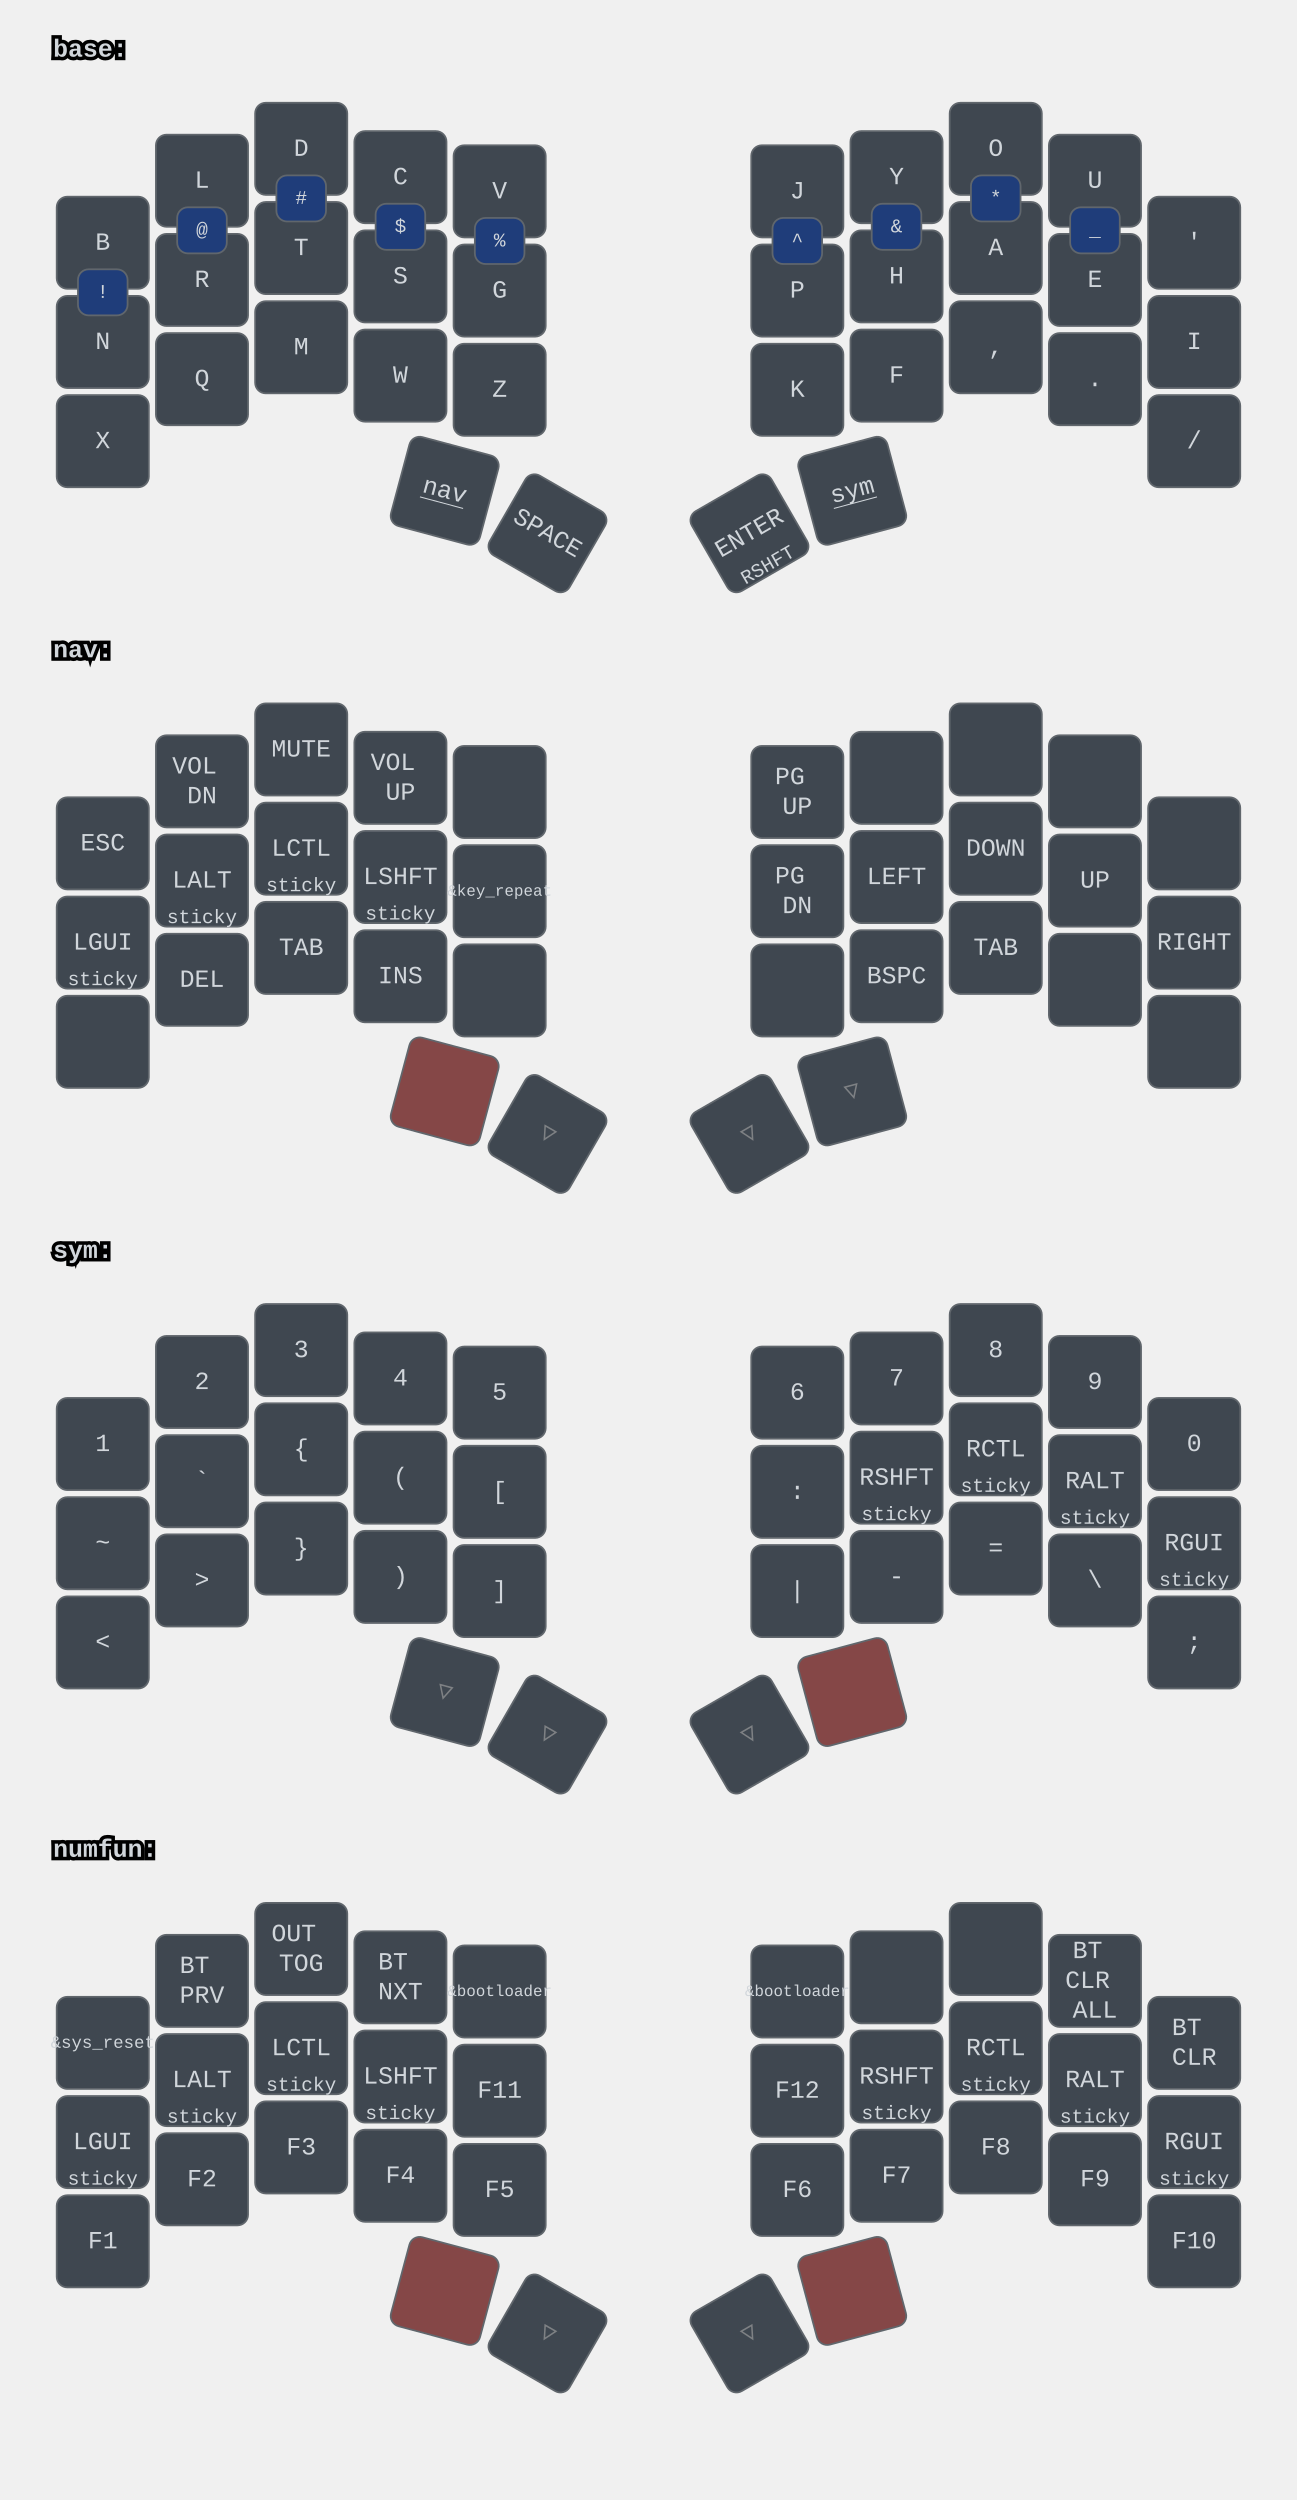
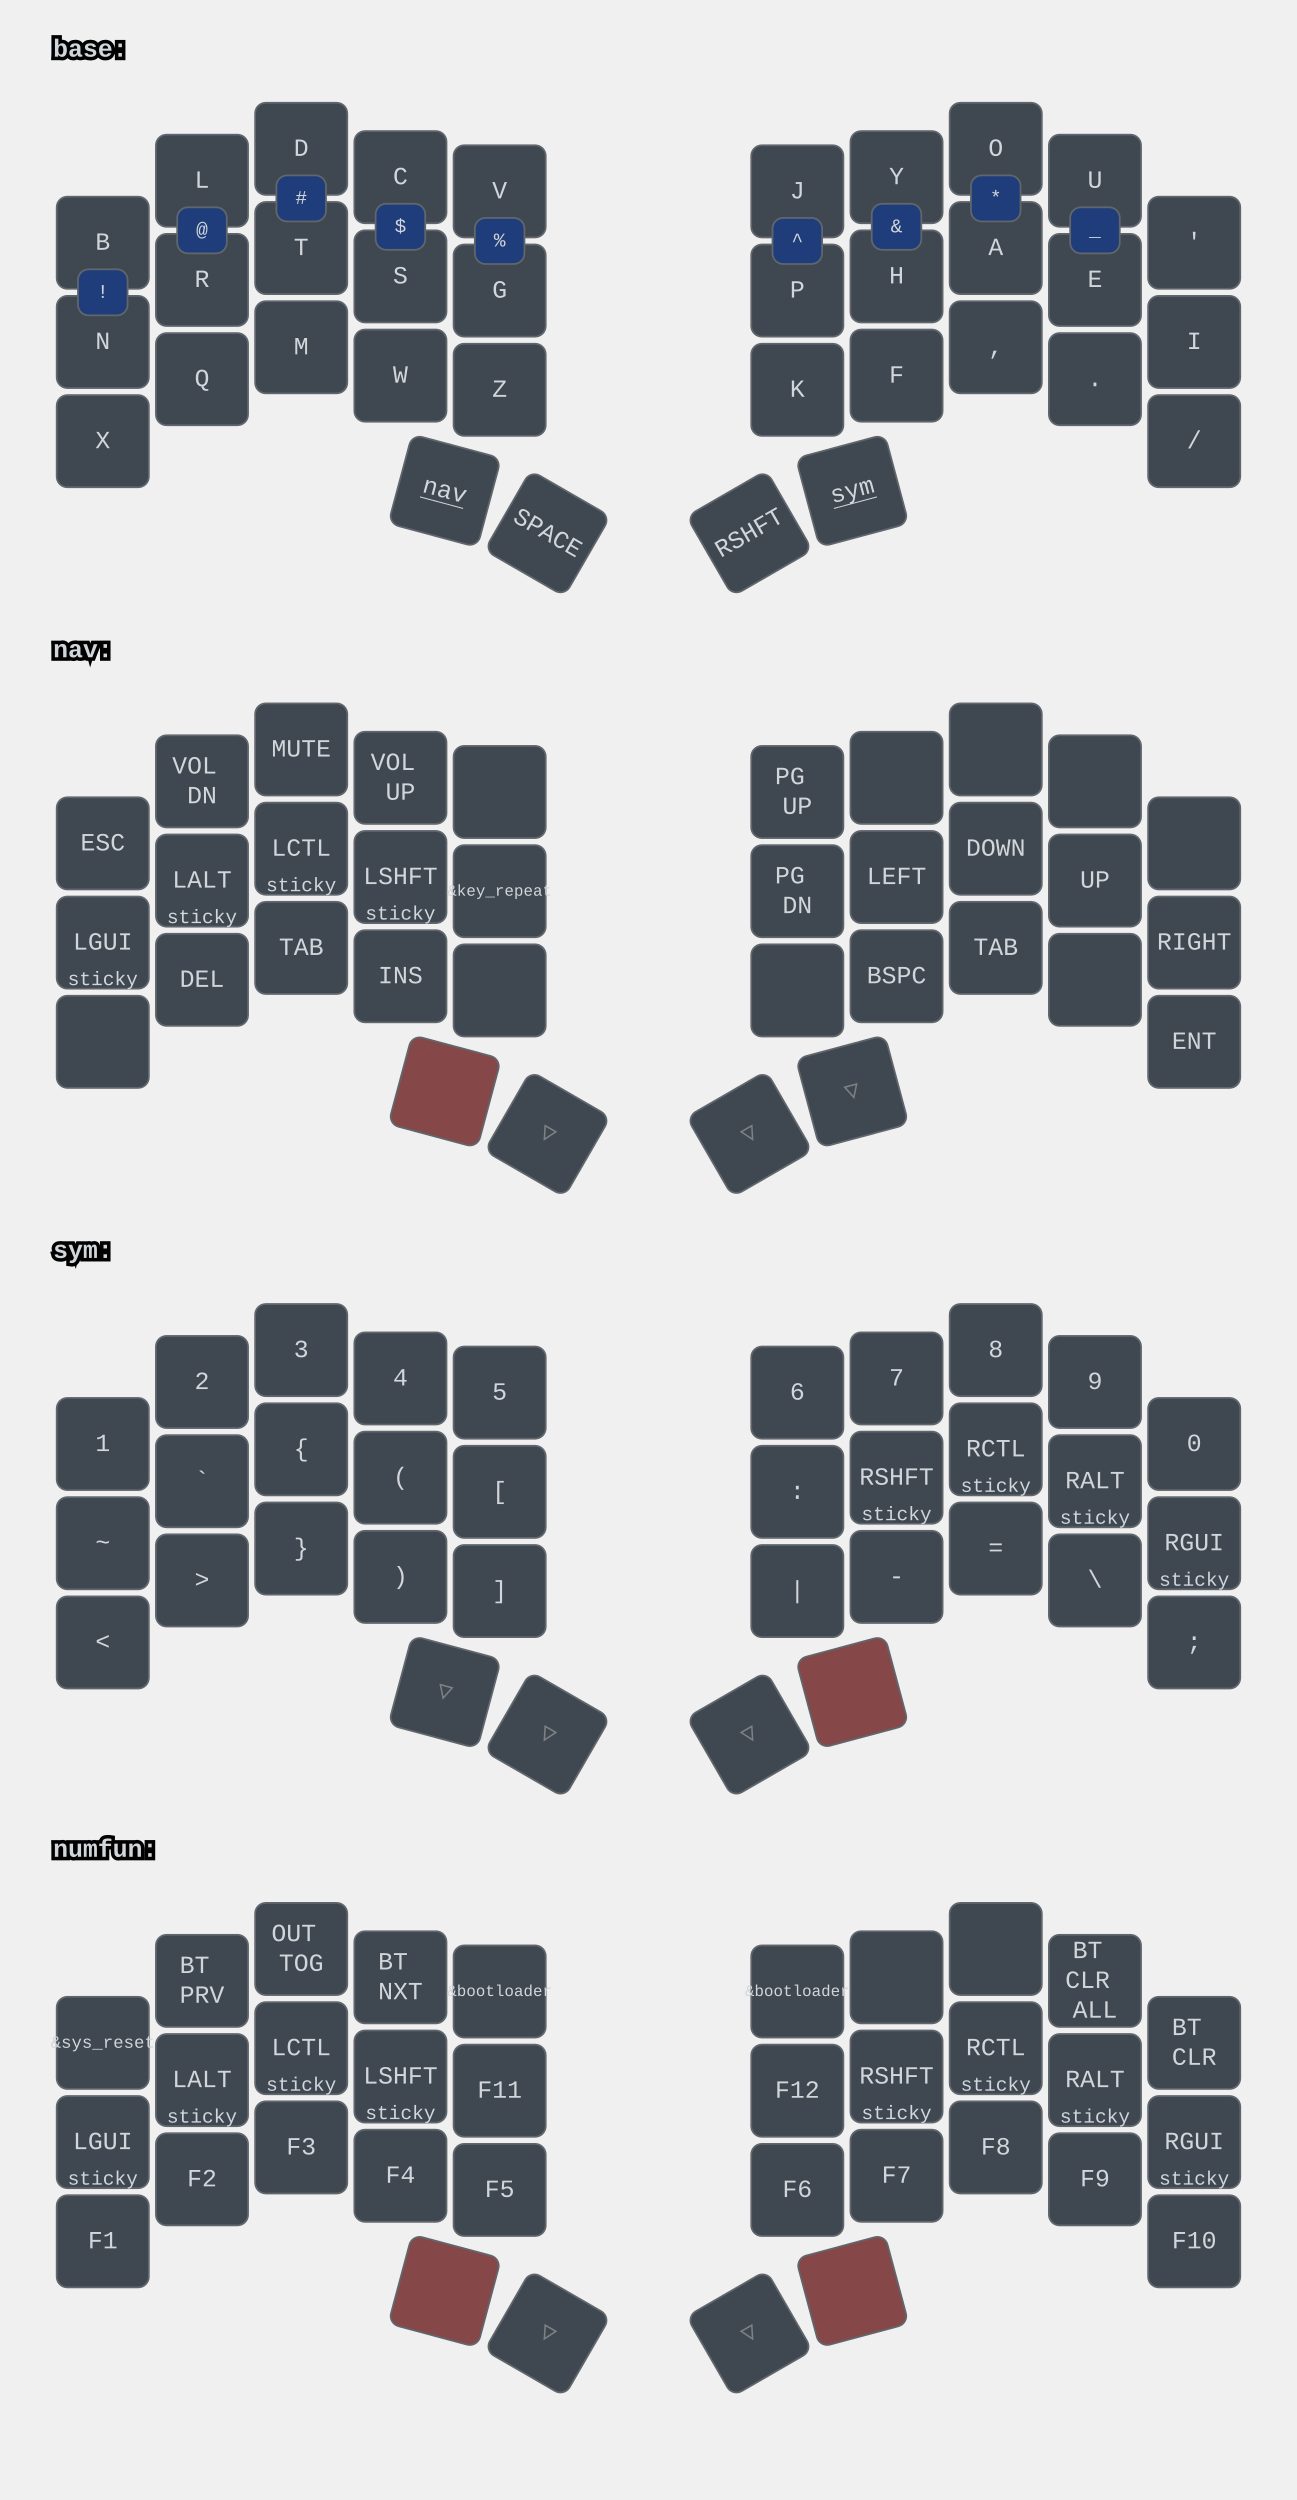
<svg xmlns="http://www.w3.org/2000/svg" width="732" height="1411" viewBox="0 0 732 1411" class="keymap">
  <style>/* inherit to force styles through use tags */
svg path {
    fill: inherit;
}

/* font and background color specifications */
svg.keymap {
    font-family: SFMono-Regular,Consolas,Liberation Mono,Menlo,monospace;
    font-size: 14px;
    font-kerning: normal;
    text-rendering: optimizeLegibility;
    fill: #24292e;
}

/* default key styling */
rect.key {
    fill: #f6f8fa;
}

rect.key, rect.combo {
    stroke: #c9cccf;
    stroke-width: 1;
}

/* default key side styling, only used is draw_key_sides is set */
rect.side {
    filter: brightness(90%);
}

/* color accent for combo boxes */
rect.combo, rect.combo-separate {
    fill: #cdf;
}

/* color accent for held keys */
rect.held, rect.combo.held {
    fill: #fdd;
}

/* color accent for ghost (optional) keys */
rect.ghost, rect.combo.ghost {
    stroke-dasharray: 4, 4;
    stroke-width: 2;
}

text {
    text-anchor: middle;
    dominant-baseline: middle;
}

/* styling for layer labels */
text.label {
    font-weight: bold;
    text-anchor: start;
    stroke: white;
    stroke-width: 4;
    paint-order: stroke;
}

/* styling for optional footer */
text.footer {
    text-anchor: end;
    dominant-baseline: auto;
    stroke: white;
    stroke-width: 4;
    paint-order: stroke;
}

/* styling for combo tap, and key non-tap label text */
text.combo, text.hold, text.shifted, text.left, text.right, text.tl, text.tr, text.bl, text.br {
    font-size: 11px;
}

text.hold, text.bl, text.br {
    text-anchor: middle;
    dominant-baseline: auto;
}

text.shifted, text.tl, text.tr {
    text-anchor: middle;
    dominant-baseline: hanging;
}

text.left, text.tl, text.bl {
    text-anchor: start;
}

text.right, text.tr, text.br {
    text-anchor: end;
}

text.layer-activator {
    text-decoration: underline;
}

/* styling for hold/shifted label text in combo box */
text.combo.hold, text.combo.shifted, text.combo.left, text.combo.right {
    font-size: 8px;
}

/* lighter symbol for transparent keys */
text.trans {
    fill: #7b7e81;
}

/* styling for combo dendrons */
path.combo {
    stroke-width: 1;
    stroke: gray;
    fill: none;
}

/* Start Tabler Icons Cleanup */
/* cannot use height/width with glyphs */
.icon-tabler &gt; path {
    fill: inherit;
    stroke: inherit;
    stroke-width: 2;
}
/* hide tabler's default box */
.icon-tabler &gt; path[stroke="none"][fill="none"] {
    visibility: hidden;
}
/* End Tabler Icons Cleanup */

svg.keymap { fill: #d1d6db; }
rect.key { fill: #3f4750; }
rect.key, rect.combo { stroke: #60666c; }
rect.combo, rect.combo-separate { fill: #1f3d7a; }
rect.held, rect.combo.held { fill: #854747; }
text.label, text.footer { stroke: black; }
text.trans { fill: #7e8184; }
path.combo { stroke: #7f7f7f; }
</style>
  <g transform="translate(30, 0)" class="layer-base">
    <text x="0" y="28" class="label" id="base">base:</text>
    <g transform="translate(0, 56)">
      <g transform="translate(28, 81)" class="key keypos-0">
        <rect rx="6" ry="6" x="-26" y="-26" width="52" height="52" class="key" />
        <text x="0" y="0" class="key tap">B</text>
      </g>
      <g transform="translate(84, 46)" class="key keypos-1">
        <rect rx="6" ry="6" x="-26" y="-26" width="52" height="52" class="key" />
        <text x="0" y="0" class="key tap">L</text>
      </g>
      <g transform="translate(140, 28)" class="key keypos-2">
        <rect rx="6" ry="6" x="-26" y="-26" width="52" height="52" class="key" />
        <text x="0" y="0" class="key tap">D</text>
      </g>
      <g transform="translate(196, 44)" class="key keypos-3">
        <rect rx="6" ry="6" x="-26" y="-26" width="52" height="52" class="key" />
        <text x="0" y="0" class="key tap">C</text>
      </g>
      <g transform="translate(252, 52)" class="key keypos-4">
        <rect rx="6" ry="6" x="-26" y="-26" width="52" height="52" class="key" />
        <text x="0" y="0" class="key tap">V</text>
      </g>
      <g transform="translate(420, 52)" class="key keypos-5">
        <rect rx="6" ry="6" x="-26" y="-26" width="52" height="52" class="key" />
        <text x="0" y="0" class="key tap">J</text>
      </g>
      <g transform="translate(476, 44)" class="key keypos-6">
        <rect rx="6" ry="6" x="-26" y="-26" width="52" height="52" class="key" />
        <text x="0" y="0" class="key tap">Y</text>
      </g>
      <g transform="translate(532, 28)" class="key keypos-7">
        <rect rx="6" ry="6" x="-26" y="-26" width="52" height="52" class="key" />
        <text x="0" y="0" class="key tap">O</text>
      </g>
      <g transform="translate(588, 46)" class="key keypos-8">
        <rect rx="6" ry="6" x="-26" y="-26" width="52" height="52" class="key" />
        <text x="0" y="0" class="key tap">U</text>
      </g>
      <g transform="translate(644, 81)" class="key keypos-9">
        <rect rx="6" ry="6" x="-26" y="-26" width="52" height="52" class="key" />
        <text x="0" y="0" class="key tap">'</text>
      </g>
      <g transform="translate(28, 137)" class="key keypos-10">
        <rect rx="6" ry="6" x="-26" y="-26" width="52" height="52" class="key" />
        <text x="0" y="0" class="key tap">N</text>
      </g>
      <g transform="translate(84, 102)" class="key keypos-11">
        <rect rx="6" ry="6" x="-26" y="-26" width="52" height="52" class="key" />
        <text x="0" y="0" class="key tap">R</text>
      </g>
      <g transform="translate(140, 84)" class="key keypos-12">
        <rect rx="6" ry="6" x="-26" y="-26" width="52" height="52" class="key" />
        <text x="0" y="0" class="key tap">T</text>
      </g>
      <g transform="translate(196, 100)" class="key keypos-13">
        <rect rx="6" ry="6" x="-26" y="-26" width="52" height="52" class="key" />
        <text x="0" y="0" class="key tap">S</text>
      </g>
      <g transform="translate(252, 108)" class="key keypos-14">
        <rect rx="6" ry="6" x="-26" y="-26" width="52" height="52" class="key" />
        <text x="0" y="0" class="key tap">G</text>
      </g>
      <g transform="translate(420, 108)" class="key keypos-15">
        <rect rx="6" ry="6" x="-26" y="-26" width="52" height="52" class="key" />
        <text x="0" y="0" class="key tap">P</text>
      </g>
      <g transform="translate(476, 100)" class="key keypos-16">
        <rect rx="6" ry="6" x="-26" y="-26" width="52" height="52" class="key" />
        <text x="0" y="0" class="key tap">H</text>
      </g>
      <g transform="translate(532, 84)" class="key keypos-17">
        <rect rx="6" ry="6" x="-26" y="-26" width="52" height="52" class="key" />
        <text x="0" y="0" class="key tap">A</text>
      </g>
      <g transform="translate(588, 102)" class="key keypos-18">
        <rect rx="6" ry="6" x="-26" y="-26" width="52" height="52" class="key" />
        <text x="0" y="0" class="key tap">E</text>
      </g>
      <g transform="translate(644, 137)" class="key keypos-19">
        <rect rx="6" ry="6" x="-26" y="-26" width="52" height="52" class="key" />
        <text x="0" y="0" class="key tap">I</text>
      </g>
      <g transform="translate(28, 193)" class="key keypos-20">
        <rect rx="6" ry="6" x="-26" y="-26" width="52" height="52" class="key" />
        <text x="0" y="0" class="key tap">X</text>
      </g>
      <g transform="translate(84, 158)" class="key keypos-21">
        <rect rx="6" ry="6" x="-26" y="-26" width="52" height="52" class="key" />
        <text x="0" y="0" class="key tap">Q</text>
      </g>
      <g transform="translate(140, 140)" class="key keypos-22">
        <rect rx="6" ry="6" x="-26" y="-26" width="52" height="52" class="key" />
        <text x="0" y="0" class="key tap">M</text>
      </g>
      <g transform="translate(196, 156)" class="key keypos-23">
        <rect rx="6" ry="6" x="-26" y="-26" width="52" height="52" class="key" />
        <text x="0" y="0" class="key tap">W</text>
      </g>
      <g transform="translate(252, 164)" class="key keypos-24">
        <rect rx="6" ry="6" x="-26" y="-26" width="52" height="52" class="key" />
        <text x="0" y="0" class="key tap">Z</text>
      </g>
      <g transform="translate(420, 164)" class="key keypos-25">
        <rect rx="6" ry="6" x="-26" y="-26" width="52" height="52" class="key" />
        <text x="0" y="0" class="key tap">K</text>
      </g>
      <g transform="translate(476, 156)" class="key keypos-26">
        <rect rx="6" ry="6" x="-26" y="-26" width="52" height="52" class="key" />
        <text x="0" y="0" class="key tap">F</text>
      </g>
      <g transform="translate(532, 140)" class="key keypos-27">
        <rect rx="6" ry="6" x="-26" y="-26" width="52" height="52" class="key" />
        <text x="0" y="0" class="key tap">,</text>
      </g>
      <g transform="translate(588, 158)" class="key keypos-28">
        <rect rx="6" ry="6" x="-26" y="-26" width="52" height="52" class="key" />
        <text x="0" y="0" class="key tap">.</text>
      </g>
      <g transform="translate(644, 193)" class="key keypos-29">
        <rect rx="6" ry="6" x="-26" y="-26" width="52" height="52" class="key" />
        <text x="0" y="0" class="key tap">/</text>
      </g>
      <g transform="translate(221, 221) rotate(15.0)" class="key keypos-30">
        <rect rx="6" ry="6" x="-26" y="-26" width="52" height="52" class="key" />
        <a href="#nav">
          <text x="0" y="0" class="key tap layer-activator">nav</text>
        </a>
      </g>
      <g transform="translate(279, 245) rotate(30.0)" class="key keypos-31">
        <rect rx="6" ry="6" x="-26" y="-26" width="52" height="52" class="key" />
        <text x="0" y="0" class="key tap">SPACE</text>
      </g>
      <g transform="translate(393, 245) rotate(-30.0)" class="key keypos-32">
        <rect rx="6" ry="6" x="-26" y="-26" width="52" height="52" class="key" />
-         <text x="0" y="0" class="key tap">ENTER</text>
-         <text x="0" y="24" class="key hold">RSHFT</text>
+         <text x="0" y="0" class="key tap">RSHFT</text>
      </g>
      <g transform="translate(451, 221) rotate(-15.0)" class="key keypos-33">
        <rect rx="6" ry="6" x="-26" y="-26" width="52" height="52" class="key" />
        <a href="#sym">
          <text x="0" y="0" class="key tap layer-activator">sym</text>
        </a>
      </g>
      <g class="combo combopos-0">
        <rect rx="6" ry="6" x="14" y="96" width="28" height="26" class="combo" />
        <text x="28" y="109" class="combo tap">!</text>
      </g>
      <g class="combo combopos-1">
        <rect rx="6" ry="6" x="70" y="61" width="28" height="26" class="combo" />
        <text x="84" y="74" class="combo tap">@</text>
      </g>
      <g class="combo combopos-2">
        <rect rx="6" ry="6" x="126" y="43" width="28" height="26" class="combo" />
        <text x="140" y="56" class="combo tap">#</text>
      </g>
      <g class="combo combopos-3">
        <rect rx="6" ry="6" x="182" y="59" width="28" height="26" class="combo" />
        <text x="196" y="72" class="combo tap">$</text>
      </g>
      <g class="combo combopos-4">
        <rect rx="6" ry="6" x="238" y="67" width="28" height="26" class="combo" />
        <text x="252" y="80" class="combo tap">%</text>
      </g>
      <g class="combo combopos-5">
        <rect rx="6" ry="6" x="406" y="67" width="28" height="26" class="combo" />
        <text x="420" y="80" class="combo tap">^</text>
      </g>
      <g class="combo combopos-6">
        <rect rx="6" ry="6" x="462" y="59" width="28" height="26" class="combo" />
        <text x="476" y="72" class="combo tap">&amp;</text>
      </g>
      <g class="combo combopos-7">
        <rect rx="6" ry="6" x="518" y="43" width="28" height="26" class="combo" />
        <text x="532" y="56" class="combo tap">*</text>
      </g>
      <g class="combo combopos-8">
        <rect rx="6" ry="6" x="574" y="61" width="28" height="26" class="combo" />
        <text x="588" y="74" class="combo tap">_</text>
      </g>
    </g>
  </g>
  <g transform="translate(30, 339)" class="layer-nav">
    <text x="0" y="28" class="label" id="nav">nav:</text>
    <g transform="translate(0, 56)">
      <g transform="translate(28, 81)" class="key keypos-0">
        <rect rx="6" ry="6" x="-26" y="-26" width="52" height="52" class="key" />
        <text x="0" y="0" class="key tap">ESC</text>
      </g>
      <g transform="translate(84, 46)" class="key keypos-1">
        <rect rx="6" ry="6" x="-26" y="-26" width="52" height="52" class="key" />
        <text x="0" y="0" class="key tap">
          <tspan x="0" dy="-0.6em">VOL</tspan>
          <tspan x="0" dy="1.2em">DN</tspan>
        </text>
      </g>
      <g transform="translate(140, 28)" class="key keypos-2">
        <rect rx="6" ry="6" x="-26" y="-26" width="52" height="52" class="key" />
        <text x="0" y="0" class="key tap">MUTE</text>
      </g>
      <g transform="translate(196, 44)" class="key keypos-3">
        <rect rx="6" ry="6" x="-26" y="-26" width="52" height="52" class="key" />
        <text x="0" y="0" class="key tap">
          <tspan x="0" dy="-0.6em">VOL</tspan>
          <tspan x="0" dy="1.2em">UP</tspan>
        </text>
      </g>
      <g transform="translate(252, 52)" class="key keypos-4">
        <rect rx="6" ry="6" x="-26" y="-26" width="52" height="52" class="key" />
      </g>
      <g transform="translate(420, 52)" class="key keypos-5">
        <rect rx="6" ry="6" x="-26" y="-26" width="52" height="52" class="key" />
        <text x="0" y="0" class="key tap">
          <tspan x="0" dy="-0.6em">PG</tspan>
          <tspan x="0" dy="1.2em">UP</tspan>
        </text>
      </g>
      <g transform="translate(476, 44)" class="key keypos-6">
        <rect rx="6" ry="6" x="-26" y="-26" width="52" height="52" class="key" />
      </g>
      <g transform="translate(532, 28)" class="key keypos-7">
        <rect rx="6" ry="6" x="-26" y="-26" width="52" height="52" class="key" />
      </g>
      <g transform="translate(588, 46)" class="key keypos-8">
        <rect rx="6" ry="6" x="-26" y="-26" width="52" height="52" class="key" />
      </g>
      <g transform="translate(644, 81)" class="key keypos-9">
        <rect rx="6" ry="6" x="-26" y="-26" width="52" height="52" class="key" />
      </g>
      <g transform="translate(28, 137)" class="key keypos-10">
        <rect rx="6" ry="6" x="-26" y="-26" width="52" height="52" class="key" />
        <text x="0" y="0" class="key tap">LGUI</text>
        <text x="0" y="24" class="key hold">sticky</text>
      </g>
      <g transform="translate(84, 102)" class="key keypos-11">
        <rect rx="6" ry="6" x="-26" y="-26" width="52" height="52" class="key" />
        <text x="0" y="0" class="key tap">LALT</text>
        <text x="0" y="24" class="key hold">sticky</text>
      </g>
      <g transform="translate(140, 84)" class="key keypos-12">
        <rect rx="6" ry="6" x="-26" y="-26" width="52" height="52" class="key" />
        <text x="0" y="0" class="key tap">LCTL</text>
        <text x="0" y="24" class="key hold">sticky</text>
      </g>
      <g transform="translate(196, 100)" class="key keypos-13">
        <rect rx="6" ry="6" x="-26" y="-26" width="52" height="52" class="key" />
        <text x="0" y="0" class="key tap">LSHFT</text>
        <text x="0" y="24" class="key hold">sticky</text>
      </g>
      <g transform="translate(252, 108)" class="key keypos-14">
        <rect rx="6" ry="6" x="-26" y="-26" width="52" height="52" class="key" />
        <text x="0" y="0" class="key tap">
          <tspan style="font-size: 64%">&amp;key_repeat</tspan>
        </text>
      </g>
      <g transform="translate(420, 108)" class="key keypos-15">
        <rect rx="6" ry="6" x="-26" y="-26" width="52" height="52" class="key" />
        <text x="0" y="0" class="key tap">
          <tspan x="0" dy="-0.6em">PG</tspan>
          <tspan x="0" dy="1.2em">DN</tspan>
        </text>
      </g>
      <g transform="translate(476, 100)" class="key keypos-16">
        <rect rx="6" ry="6" x="-26" y="-26" width="52" height="52" class="key" />
        <text x="0" y="0" class="key tap">LEFT</text>
      </g>
      <g transform="translate(532, 84)" class="key keypos-17">
        <rect rx="6" ry="6" x="-26" y="-26" width="52" height="52" class="key" />
        <text x="0" y="0" class="key tap">DOWN</text>
      </g>
      <g transform="translate(588, 102)" class="key keypos-18">
        <rect rx="6" ry="6" x="-26" y="-26" width="52" height="52" class="key" />
        <text x="0" y="0" class="key tap">UP</text>
      </g>
      <g transform="translate(644, 137)" class="key keypos-19">
        <rect rx="6" ry="6" x="-26" y="-26" width="52" height="52" class="key" />
        <text x="0" y="0" class="key tap">RIGHT</text>
      </g>
      <g transform="translate(28, 193)" class="key keypos-20">
        <rect rx="6" ry="6" x="-26" y="-26" width="52" height="52" class="key" />
      </g>
      <g transform="translate(84, 158)" class="key keypos-21">
        <rect rx="6" ry="6" x="-26" y="-26" width="52" height="52" class="key" />
        <text x="0" y="0" class="key tap">DEL</text>
      </g>
      <g transform="translate(140, 140)" class="key keypos-22">
        <rect rx="6" ry="6" x="-26" y="-26" width="52" height="52" class="key" />
        <text x="0" y="0" class="key tap">TAB</text>
      </g>
      <g transform="translate(196, 156)" class="key keypos-23">
        <rect rx="6" ry="6" x="-26" y="-26" width="52" height="52" class="key" />
        <text x="0" y="0" class="key tap">INS</text>
      </g>
      <g transform="translate(252, 164)" class="key keypos-24">
        <rect rx="6" ry="6" x="-26" y="-26" width="52" height="52" class="key" />
      </g>
      <g transform="translate(420, 164)" class="key keypos-25">
        <rect rx="6" ry="6" x="-26" y="-26" width="52" height="52" class="key" />
      </g>
      <g transform="translate(476, 156)" class="key keypos-26">
        <rect rx="6" ry="6" x="-26" y="-26" width="52" height="52" class="key" />
        <text x="0" y="0" class="key tap">BSPC</text>
      </g>
      <g transform="translate(532, 140)" class="key keypos-27">
        <rect rx="6" ry="6" x="-26" y="-26" width="52" height="52" class="key" />
        <text x="0" y="0" class="key tap">TAB</text>
      </g>
      <g transform="translate(588, 158)" class="key keypos-28">
        <rect rx="6" ry="6" x="-26" y="-26" width="52" height="52" class="key" />
      </g>
      <g transform="translate(644, 193)" class="key keypos-29">
        <rect rx="6" ry="6" x="-26" y="-26" width="52" height="52" class="key" />
+         <text x="0" y="0" class="key tap">ENT</text>
      </g>
      <g transform="translate(221, 221) rotate(15.0)" class="key held keypos-30">
        <rect rx="6" ry="6" x="-26" y="-26" width="52" height="52" class="key held" />
      </g>
      <g transform="translate(279, 245) rotate(30.0)" class="key trans keypos-31">
        <rect rx="6" ry="6" x="-26" y="-26" width="52" height="52" class="key trans" />
        <text x="0" y="0" class="key trans tap">▽</text>
      </g>
      <g transform="translate(393, 245) rotate(-30.0)" class="key trans keypos-32">
        <rect rx="6" ry="6" x="-26" y="-26" width="52" height="52" class="key trans" />
        <text x="0" y="0" class="key trans tap">▽</text>
      </g>
      <g transform="translate(451, 221) rotate(-15.0)" class="key trans keypos-33">
        <rect rx="6" ry="6" x="-26" y="-26" width="52" height="52" class="key trans" />
        <text x="0" y="0" class="key trans tap">▽</text>
      </g>
    </g>
  </g>
  <g transform="translate(30, 678)" class="layer-sym">
    <text x="0" y="28" class="label" id="sym">sym:</text>
    <g transform="translate(0, 56)">
      <g transform="translate(28, 81)" class="key keypos-0">
        <rect rx="6" ry="6" x="-26" y="-26" width="52" height="52" class="key" />
        <text x="0" y="0" class="key tap">1</text>
      </g>
      <g transform="translate(84, 46)" class="key keypos-1">
        <rect rx="6" ry="6" x="-26" y="-26" width="52" height="52" class="key" />
        <text x="0" y="0" class="key tap">2</text>
      </g>
      <g transform="translate(140, 28)" class="key keypos-2">
        <rect rx="6" ry="6" x="-26" y="-26" width="52" height="52" class="key" />
        <text x="0" y="0" class="key tap">3</text>
      </g>
      <g transform="translate(196, 44)" class="key keypos-3">
        <rect rx="6" ry="6" x="-26" y="-26" width="52" height="52" class="key" />
        <text x="0" y="0" class="key tap">4</text>
      </g>
      <g transform="translate(252, 52)" class="key keypos-4">
        <rect rx="6" ry="6" x="-26" y="-26" width="52" height="52" class="key" />
        <text x="0" y="0" class="key tap">5</text>
      </g>
      <g transform="translate(420, 52)" class="key keypos-5">
        <rect rx="6" ry="6" x="-26" y="-26" width="52" height="52" class="key" />
        <text x="0" y="0" class="key tap">6</text>
      </g>
      <g transform="translate(476, 44)" class="key keypos-6">
        <rect rx="6" ry="6" x="-26" y="-26" width="52" height="52" class="key" />
        <text x="0" y="0" class="key tap">7</text>
      </g>
      <g transform="translate(532, 28)" class="key keypos-7">
        <rect rx="6" ry="6" x="-26" y="-26" width="52" height="52" class="key" />
        <text x="0" y="0" class="key tap">8</text>
      </g>
      <g transform="translate(588, 46)" class="key keypos-8">
        <rect rx="6" ry="6" x="-26" y="-26" width="52" height="52" class="key" />
        <text x="0" y="0" class="key tap">9</text>
      </g>
      <g transform="translate(644, 81)" class="key keypos-9">
        <rect rx="6" ry="6" x="-26" y="-26" width="52" height="52" class="key" />
        <text x="0" y="0" class="key tap">0</text>
      </g>
      <g transform="translate(28, 137)" class="key keypos-10">
        <rect rx="6" ry="6" x="-26" y="-26" width="52" height="52" class="key" />
        <text x="0" y="0" class="key tap">~</text>
      </g>
      <g transform="translate(84, 102)" class="key keypos-11">
        <rect rx="6" ry="6" x="-26" y="-26" width="52" height="52" class="key" />
        <text x="0" y="0" class="key tap">`</text>
      </g>
      <g transform="translate(140, 84)" class="key keypos-12">
        <rect rx="6" ry="6" x="-26" y="-26" width="52" height="52" class="key" />
        <text x="0" y="0" class="key tap">{</text>
      </g>
      <g transform="translate(196, 100)" class="key keypos-13">
        <rect rx="6" ry="6" x="-26" y="-26" width="52" height="52" class="key" />
        <text x="0" y="0" class="key tap">(</text>
      </g>
      <g transform="translate(252, 108)" class="key keypos-14">
        <rect rx="6" ry="6" x="-26" y="-26" width="52" height="52" class="key" />
        <text x="0" y="0" class="key tap">[</text>
      </g>
      <g transform="translate(420, 108)" class="key keypos-15">
        <rect rx="6" ry="6" x="-26" y="-26" width="52" height="52" class="key" />
        <text x="0" y="0" class="key tap">:</text>
      </g>
      <g transform="translate(476, 100)" class="key keypos-16">
        <rect rx="6" ry="6" x="-26" y="-26" width="52" height="52" class="key" />
        <text x="0" y="0" class="key tap">RSHFT</text>
        <text x="0" y="24" class="key hold">sticky</text>
      </g>
      <g transform="translate(532, 84)" class="key keypos-17">
        <rect rx="6" ry="6" x="-26" y="-26" width="52" height="52" class="key" />
        <text x="0" y="0" class="key tap">RCTL</text>
        <text x="0" y="24" class="key hold">sticky</text>
      </g>
      <g transform="translate(588, 102)" class="key keypos-18">
        <rect rx="6" ry="6" x="-26" y="-26" width="52" height="52" class="key" />
        <text x="0" y="0" class="key tap">RALT</text>
        <text x="0" y="24" class="key hold">sticky</text>
      </g>
      <g transform="translate(644, 137)" class="key keypos-19">
        <rect rx="6" ry="6" x="-26" y="-26" width="52" height="52" class="key" />
        <text x="0" y="0" class="key tap">RGUI</text>
        <text x="0" y="24" class="key hold">sticky</text>
      </g>
      <g transform="translate(28, 193)" class="key keypos-20">
        <rect rx="6" ry="6" x="-26" y="-26" width="52" height="52" class="key" />
        <text x="0" y="0" class="key tap">&lt;</text>
      </g>
      <g transform="translate(84, 158)" class="key keypos-21">
        <rect rx="6" ry="6" x="-26" y="-26" width="52" height="52" class="key" />
        <text x="0" y="0" class="key tap">&gt;</text>
      </g>
      <g transform="translate(140, 140)" class="key keypos-22">
        <rect rx="6" ry="6" x="-26" y="-26" width="52" height="52" class="key" />
        <text x="0" y="0" class="key tap">}</text>
      </g>
      <g transform="translate(196, 156)" class="key keypos-23">
        <rect rx="6" ry="6" x="-26" y="-26" width="52" height="52" class="key" />
        <text x="0" y="0" class="key tap">)</text>
      </g>
      <g transform="translate(252, 164)" class="key keypos-24">
        <rect rx="6" ry="6" x="-26" y="-26" width="52" height="52" class="key" />
        <text x="0" y="0" class="key tap">]</text>
      </g>
      <g transform="translate(420, 164)" class="key keypos-25">
        <rect rx="6" ry="6" x="-26" y="-26" width="52" height="52" class="key" />
        <text x="0" y="0" class="key tap">|</text>
      </g>
      <g transform="translate(476, 156)" class="key keypos-26">
        <rect rx="6" ry="6" x="-26" y="-26" width="52" height="52" class="key" />
        <text x="0" y="0" class="key tap">-</text>
      </g>
      <g transform="translate(532, 140)" class="key keypos-27">
        <rect rx="6" ry="6" x="-26" y="-26" width="52" height="52" class="key" />
        <text x="0" y="0" class="key tap">=</text>
      </g>
      <g transform="translate(588, 158)" class="key keypos-28">
        <rect rx="6" ry="6" x="-26" y="-26" width="52" height="52" class="key" />
        <text x="0" y="0" class="key tap">\</text>
      </g>
      <g transform="translate(644, 193)" class="key keypos-29">
        <rect rx="6" ry="6" x="-26" y="-26" width="52" height="52" class="key" />
        <text x="0" y="0" class="key tap">;</text>
      </g>
      <g transform="translate(221, 221) rotate(15.0)" class="key trans keypos-30">
        <rect rx="6" ry="6" x="-26" y="-26" width="52" height="52" class="key trans" />
        <text x="0" y="0" class="key trans tap">▽</text>
      </g>
      <g transform="translate(279, 245) rotate(30.0)" class="key trans keypos-31">
        <rect rx="6" ry="6" x="-26" y="-26" width="52" height="52" class="key trans" />
        <text x="0" y="0" class="key trans tap">▽</text>
      </g>
      <g transform="translate(393, 245) rotate(-30.0)" class="key trans keypos-32">
        <rect rx="6" ry="6" x="-26" y="-26" width="52" height="52" class="key trans" />
        <text x="0" y="0" class="key trans tap">▽</text>
      </g>
      <g transform="translate(451, 221) rotate(-15.0)" class="key held keypos-33">
        <rect rx="6" ry="6" x="-26" y="-26" width="52" height="52" class="key held" />
      </g>
    </g>
  </g>
  <g transform="translate(30, 1016)" class="layer-numfun">
    <text x="0" y="28" class="label" id="numfun">numfun:</text>
    <g transform="translate(0, 56)">
      <g transform="translate(28, 81)" class="key keypos-0">
        <rect rx="6" ry="6" x="-26" y="-26" width="52" height="52" class="key" />
        <text x="0" y="0" class="key tap">
          <tspan style="font-size: 70%">&amp;sys_reset</tspan>
        </text>
      </g>
      <g transform="translate(84, 46)" class="key keypos-1">
        <rect rx="6" ry="6" x="-26" y="-26" width="52" height="52" class="key" />
        <text x="0" y="0" class="key tap">
          <tspan x="0" dy="-0.6em">BT</tspan>
          <tspan x="0" dy="1.2em">PRV</tspan>
        </text>
      </g>
      <g transform="translate(140, 28)" class="key keypos-2">
        <rect rx="6" ry="6" x="-26" y="-26" width="52" height="52" class="key" />
        <text x="0" y="0" class="key tap">
          <tspan x="0" dy="-0.6em">OUT</tspan>
          <tspan x="0" dy="1.2em">TOG</tspan>
        </text>
      </g>
      <g transform="translate(196, 44)" class="key keypos-3">
        <rect rx="6" ry="6" x="-26" y="-26" width="52" height="52" class="key" />
        <text x="0" y="0" class="key tap">
          <tspan x="0" dy="-0.6em">BT</tspan>
          <tspan x="0" dy="1.2em">NXT</tspan>
        </text>
      </g>
      <g transform="translate(252, 52)" class="key keypos-4">
        <rect rx="6" ry="6" x="-26" y="-26" width="52" height="52" class="key" />
        <text x="0" y="0" class="key tap">
          <tspan style="font-size: 64%">&amp;bootloader</tspan>
        </text>
      </g>
      <g transform="translate(420, 52)" class="key keypos-5">
        <rect rx="6" ry="6" x="-26" y="-26" width="52" height="52" class="key" />
        <text x="0" y="0" class="key tap">
          <tspan style="font-size: 64%">&amp;bootloader</tspan>
        </text>
      </g>
      <g transform="translate(476, 44)" class="key keypos-6">
        <rect rx="6" ry="6" x="-26" y="-26" width="52" height="52" class="key" />
      </g>
      <g transform="translate(532, 28)" class="key keypos-7">
        <rect rx="6" ry="6" x="-26" y="-26" width="52" height="52" class="key" />
      </g>
      <g transform="translate(588, 46)" class="key keypos-8">
        <rect rx="6" ry="6" x="-26" y="-26" width="52" height="52" class="key" />
        <text x="0" y="0" class="key tap">
          <tspan x="0" dy="-1.2em">BT</tspan>
          <tspan x="0" dy="1.2em">CLR</tspan>
          <tspan x="0" dy="1.2em">ALL</tspan>
        </text>
      </g>
      <g transform="translate(644, 81)" class="key keypos-9">
        <rect rx="6" ry="6" x="-26" y="-26" width="52" height="52" class="key" />
        <text x="0" y="0" class="key tap">
          <tspan x="0" dy="-0.6em">BT</tspan>
          <tspan x="0" dy="1.2em">CLR</tspan>
        </text>
      </g>
      <g transform="translate(28, 137)" class="key keypos-10">
        <rect rx="6" ry="6" x="-26" y="-26" width="52" height="52" class="key" />
        <text x="0" y="0" class="key tap">LGUI</text>
        <text x="0" y="24" class="key hold">sticky</text>
      </g>
      <g transform="translate(84, 102)" class="key keypos-11">
        <rect rx="6" ry="6" x="-26" y="-26" width="52" height="52" class="key" />
        <text x="0" y="0" class="key tap">LALT</text>
        <text x="0" y="24" class="key hold">sticky</text>
      </g>
      <g transform="translate(140, 84)" class="key keypos-12">
        <rect rx="6" ry="6" x="-26" y="-26" width="52" height="52" class="key" />
        <text x="0" y="0" class="key tap">LCTL</text>
        <text x="0" y="24" class="key hold">sticky</text>
      </g>
      <g transform="translate(196, 100)" class="key keypos-13">
        <rect rx="6" ry="6" x="-26" y="-26" width="52" height="52" class="key" />
        <text x="0" y="0" class="key tap">LSHFT</text>
        <text x="0" y="24" class="key hold">sticky</text>
      </g>
      <g transform="translate(252, 108)" class="key keypos-14">
        <rect rx="6" ry="6" x="-26" y="-26" width="52" height="52" class="key" />
        <text x="0" y="0" class="key tap">F11</text>
      </g>
      <g transform="translate(420, 108)" class="key keypos-15">
        <rect rx="6" ry="6" x="-26" y="-26" width="52" height="52" class="key" />
        <text x="0" y="0" class="key tap">F12</text>
      </g>
      <g transform="translate(476, 100)" class="key keypos-16">
        <rect rx="6" ry="6" x="-26" y="-26" width="52" height="52" class="key" />
        <text x="0" y="0" class="key tap">RSHFT</text>
        <text x="0" y="24" class="key hold">sticky</text>
      </g>
      <g transform="translate(532, 84)" class="key keypos-17">
        <rect rx="6" ry="6" x="-26" y="-26" width="52" height="52" class="key" />
        <text x="0" y="0" class="key tap">RCTL</text>
        <text x="0" y="24" class="key hold">sticky</text>
      </g>
      <g transform="translate(588, 102)" class="key keypos-18">
        <rect rx="6" ry="6" x="-26" y="-26" width="52" height="52" class="key" />
        <text x="0" y="0" class="key tap">RALT</text>
        <text x="0" y="24" class="key hold">sticky</text>
      </g>
      <g transform="translate(644, 137)" class="key keypos-19">
        <rect rx="6" ry="6" x="-26" y="-26" width="52" height="52" class="key" />
        <text x="0" y="0" class="key tap">RGUI</text>
        <text x="0" y="24" class="key hold">sticky</text>
      </g>
      <g transform="translate(28, 193)" class="key keypos-20">
        <rect rx="6" ry="6" x="-26" y="-26" width="52" height="52" class="key" />
        <text x="0" y="0" class="key tap">F1</text>
      </g>
      <g transform="translate(84, 158)" class="key keypos-21">
        <rect rx="6" ry="6" x="-26" y="-26" width="52" height="52" class="key" />
        <text x="0" y="0" class="key tap">F2</text>
      </g>
      <g transform="translate(140, 140)" class="key keypos-22">
        <rect rx="6" ry="6" x="-26" y="-26" width="52" height="52" class="key" />
        <text x="0" y="0" class="key tap">F3</text>
      </g>
      <g transform="translate(196, 156)" class="key keypos-23">
        <rect rx="6" ry="6" x="-26" y="-26" width="52" height="52" class="key" />
        <text x="0" y="0" class="key tap">F4</text>
      </g>
      <g transform="translate(252, 164)" class="key keypos-24">
        <rect rx="6" ry="6" x="-26" y="-26" width="52" height="52" class="key" />
        <text x="0" y="0" class="key tap">F5</text>
      </g>
      <g transform="translate(420, 164)" class="key keypos-25">
        <rect rx="6" ry="6" x="-26" y="-26" width="52" height="52" class="key" />
        <text x="0" y="0" class="key tap">F6</text>
      </g>
      <g transform="translate(476, 156)" class="key keypos-26">
        <rect rx="6" ry="6" x="-26" y="-26" width="52" height="52" class="key" />
        <text x="0" y="0" class="key tap">F7</text>
      </g>
      <g transform="translate(532, 140)" class="key keypos-27">
        <rect rx="6" ry="6" x="-26" y="-26" width="52" height="52" class="key" />
        <text x="0" y="0" class="key tap">F8</text>
      </g>
      <g transform="translate(588, 158)" class="key keypos-28">
        <rect rx="6" ry="6" x="-26" y="-26" width="52" height="52" class="key" />
        <text x="0" y="0" class="key tap">F9</text>
      </g>
      <g transform="translate(644, 193)" class="key keypos-29">
        <rect rx="6" ry="6" x="-26" y="-26" width="52" height="52" class="key" />
        <text x="0" y="0" class="key tap">F10</text>
      </g>
      <g transform="translate(221, 221) rotate(15.0)" class="key held keypos-30">
        <rect rx="6" ry="6" x="-26" y="-26" width="52" height="52" class="key held" />
      </g>
      <g transform="translate(279, 245) rotate(30.0)" class="key trans keypos-31">
        <rect rx="6" ry="6" x="-26" y="-26" width="52" height="52" class="key trans" />
        <text x="0" y="0" class="key trans tap">▽</text>
      </g>
      <g transform="translate(393, 245) rotate(-30.0)" class="key trans keypos-32">
        <rect rx="6" ry="6" x="-26" y="-26" width="52" height="52" class="key trans" />
        <text x="0" y="0" class="key trans tap">▽</text>
      </g>
      <g transform="translate(451, 221) rotate(-15.0)" class="key held keypos-33">
        <rect rx="6" ry="6" x="-26" y="-26" width="52" height="52" class="key held" />
      </g>
    </g>
  </g>
</svg>
